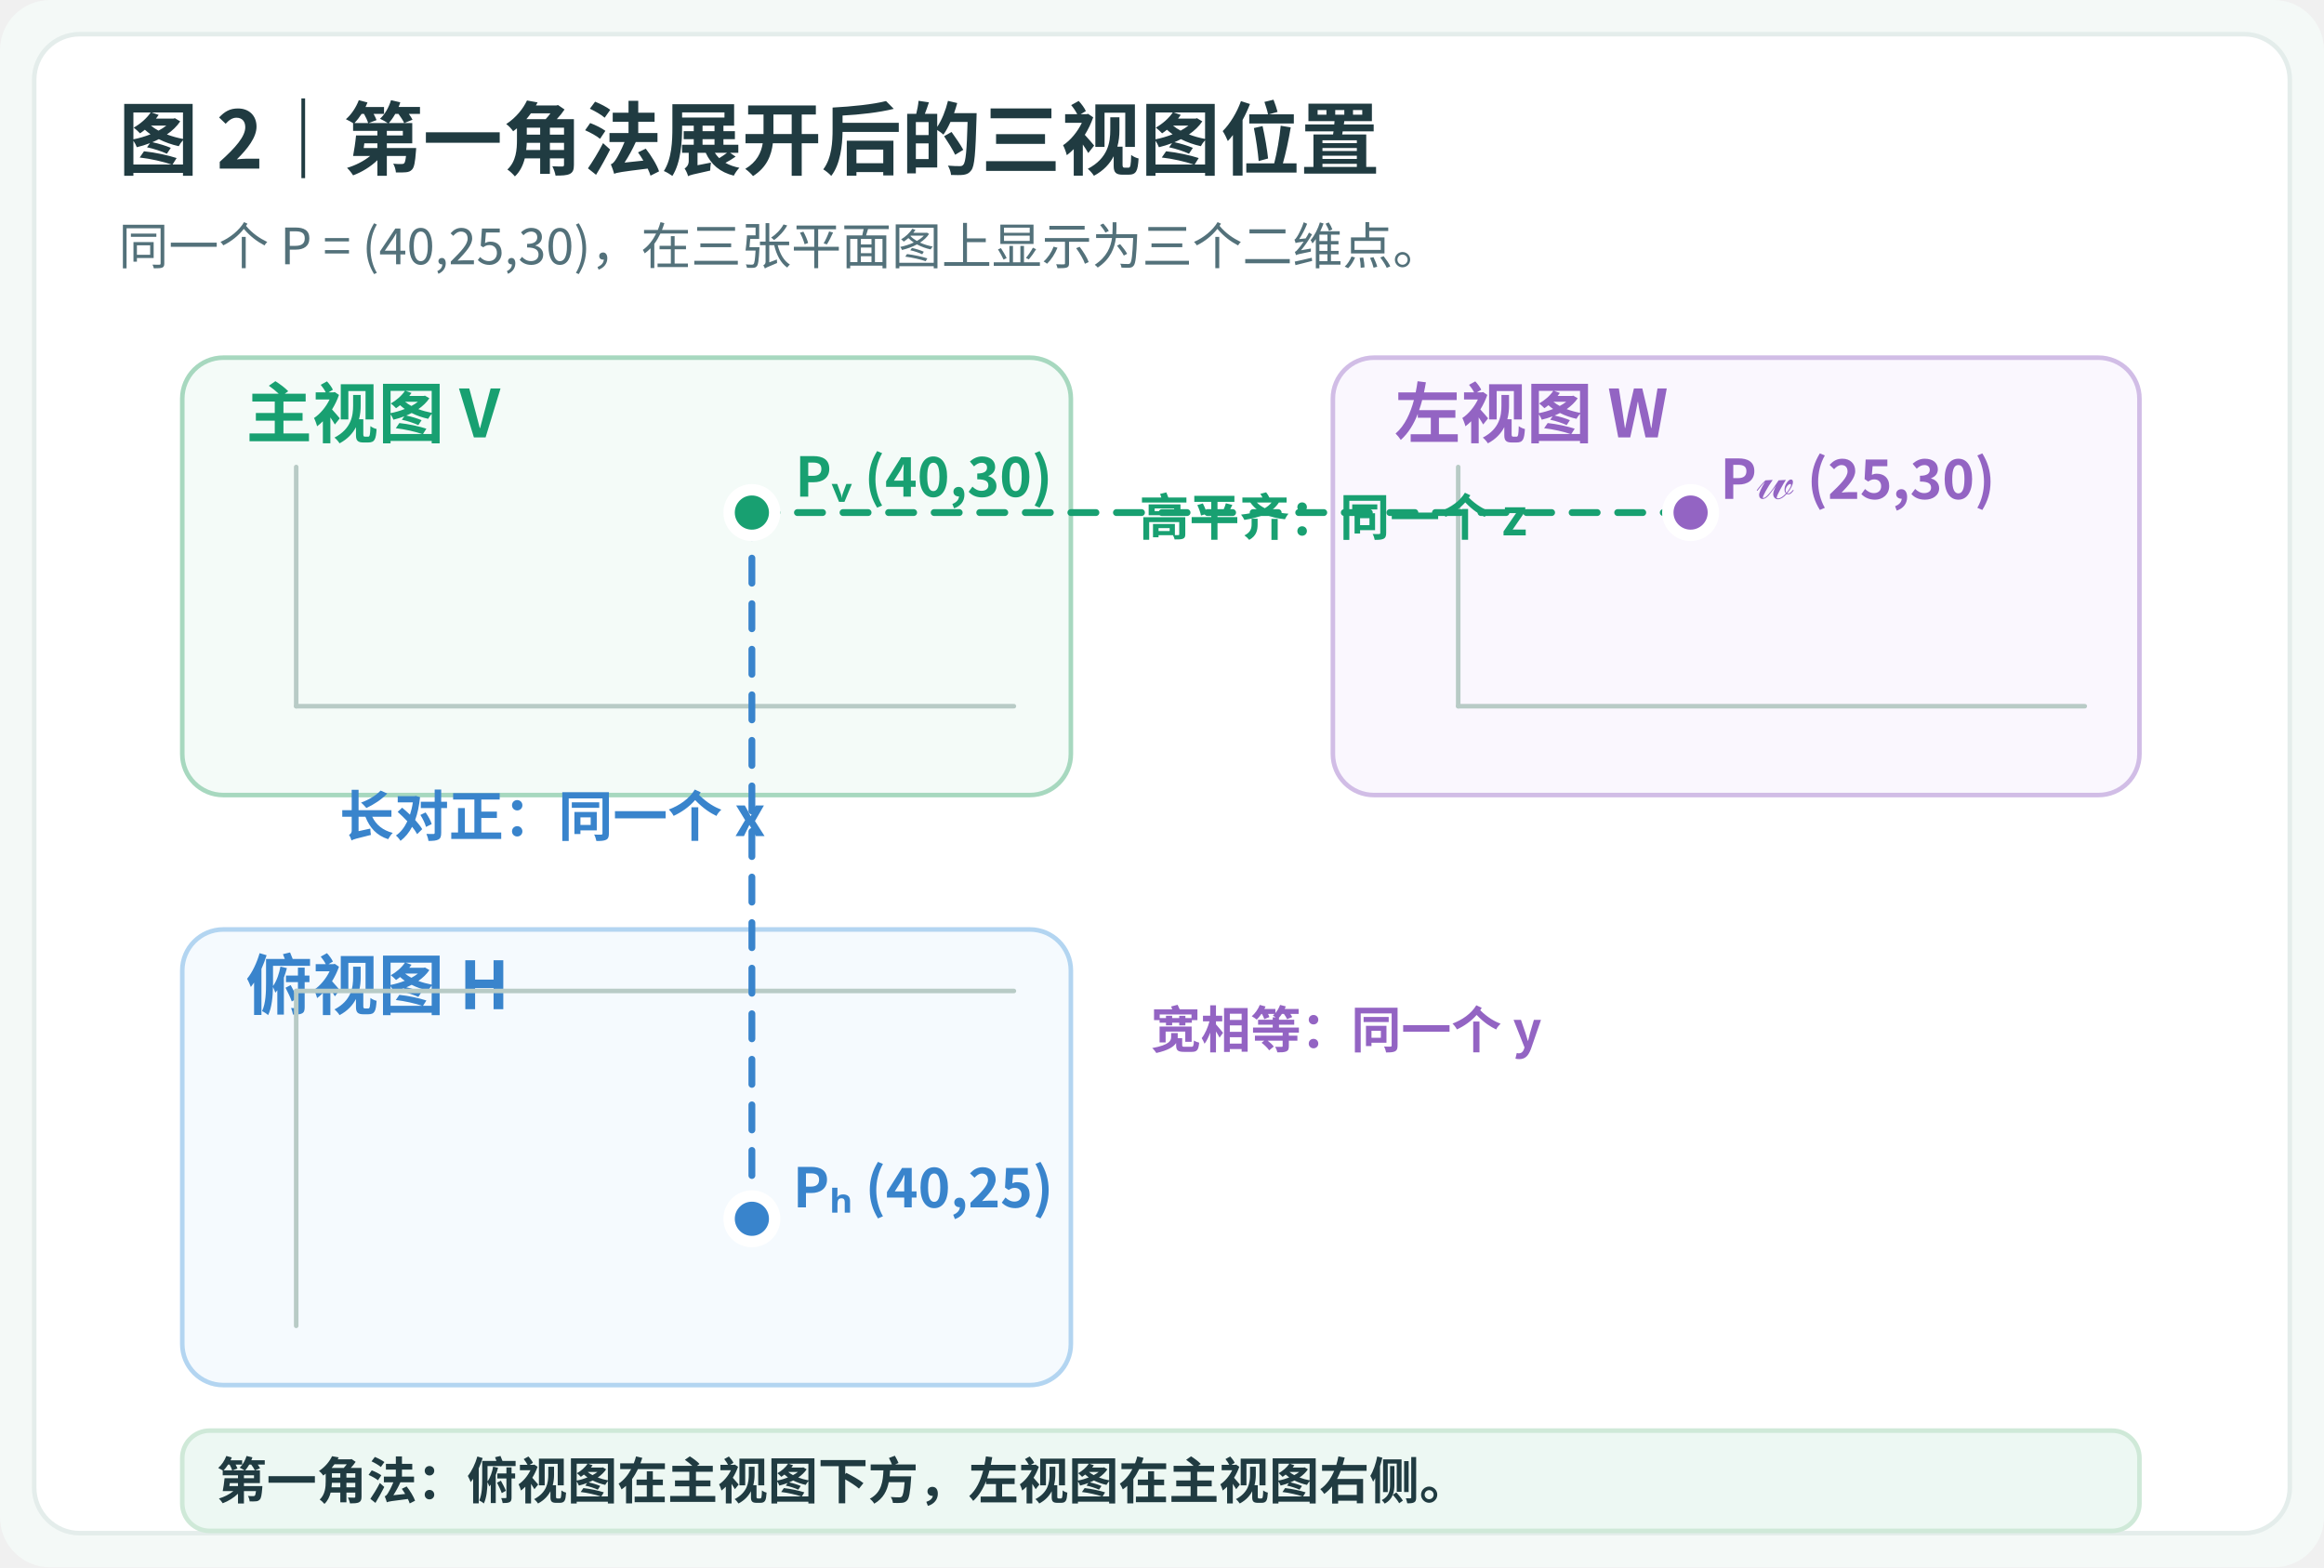
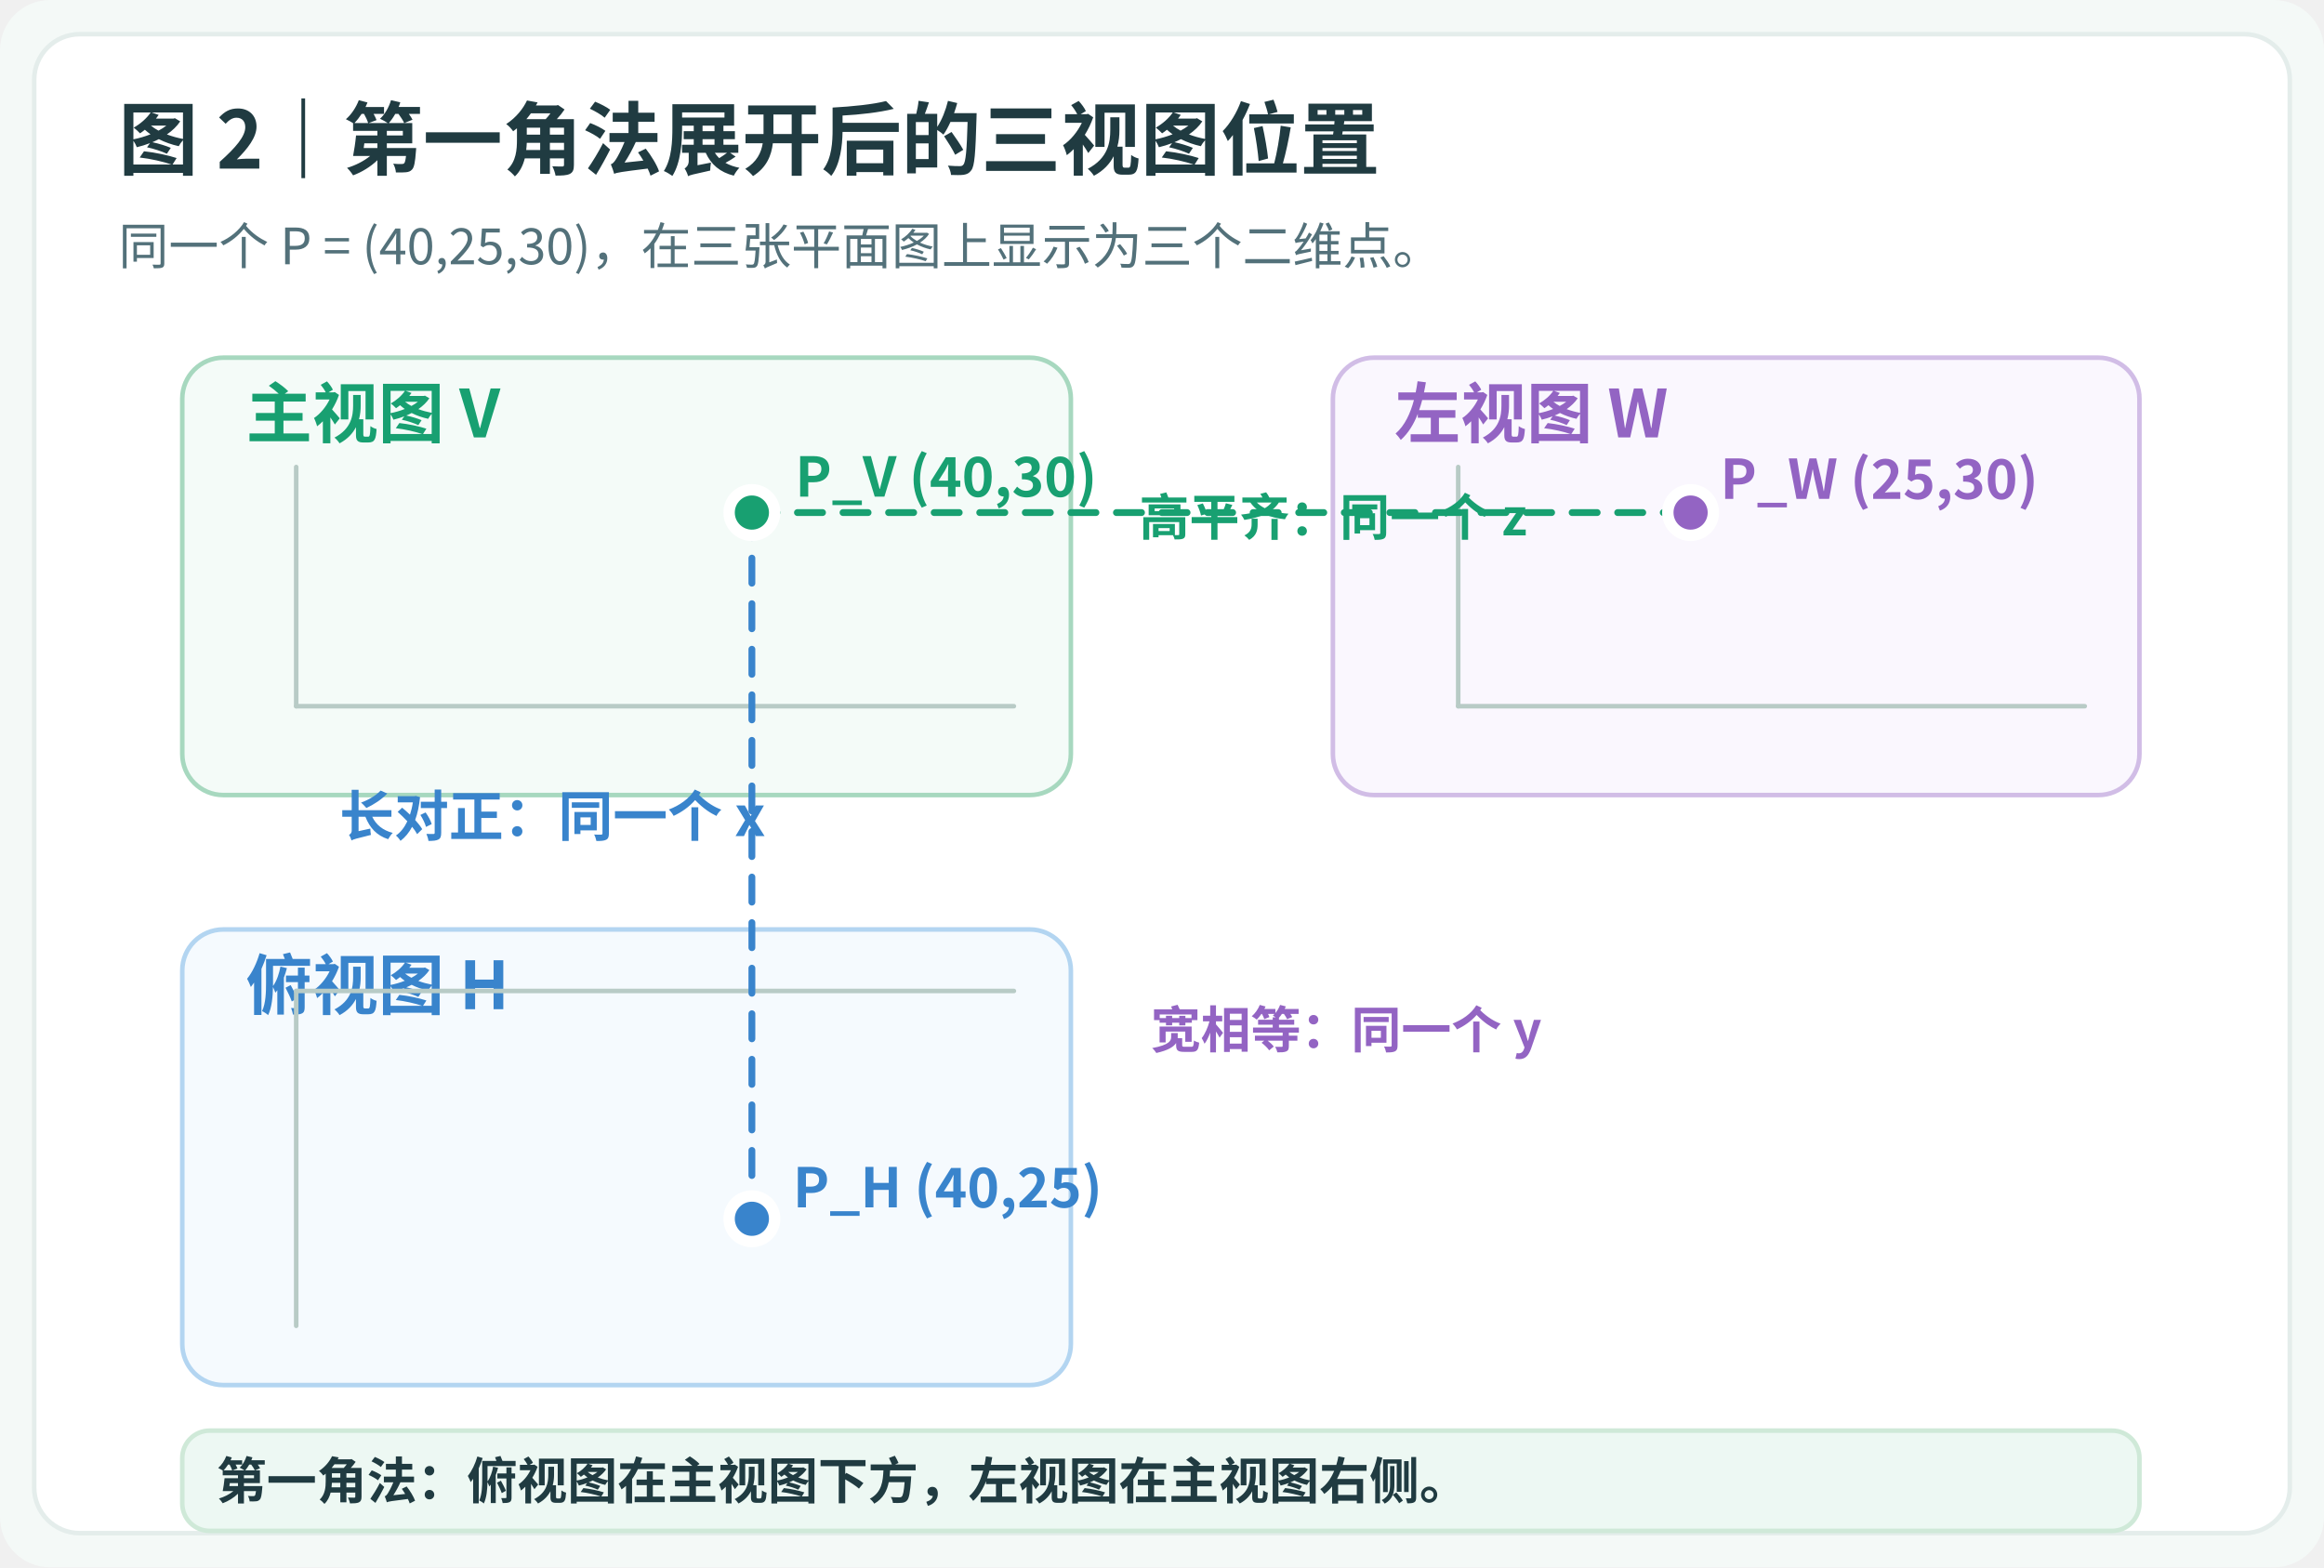
<svg xmlns="http://www.w3.org/2000/svg" viewBox="0 0 1020 688" role="img" aria-labelledby="title desc">
  <defs>
    <pattern id="grid" width="26" height="26" patternUnits="userSpaceOnUse">
      <path d="M 26 0 L 0 0 0 26" fill="none" stroke="#E5EFEC" stroke-width="1" />
    </pattern>
    <marker id="arr" viewBox="0 0 10 10" refX="8" refY="5" markerWidth="6" markerHeight="6" orient="auto-start-reverse">
      <path d="M0 0 L10 5 L0 10 Z" fill="#809A9D" />
    </marker>
  </defs>
  <rect width="1020" height="688" rx="22" fill="#F4F9F7" />
  <rect x="15" y="15" width="990" height="658" rx="20" fill="#FFFFFF" stroke="#E4EDEB" stroke-width="2" />
  <g font-family="'Noto Sans CJK SC','Noto Sans SC','Microsoft YaHei','PingFang SC',system-ui,sans-serif">
    <text x="52" y="74" font-size="35" fill="#203B41" font-weight="750">图 2｜第一角法展开后的三视图位置</text>
    <text x="52" y="116" font-size="22" fill="#53717A" font-weight="400">同一个 P = (40,25,30)，在三张平面图上显示为三个二维点。</text>
    <rect x="80" y="157" width="390" height="192" rx="18" fill="#F4FBF8" stroke="#A7D8BF" stroke-width="2" />
    <rect x="80" y="408" width="390" height="200" rx="18" fill="#F5FAFE" stroke="#B3D5F1" stroke-width="2" />
    <rect x="585" y="157" width="354" height="192" rx="18" fill="#FAF7FE" stroke="#D1BDE6" stroke-width="2" />
    <text x="108" y="192" font-size="29" fill="#18A071" font-weight="700">主视图 V</text>
    <text x="108" y="443" font-size="29" fill="#3984CC" font-weight="700">俯视图 H</text>
    <text x="612" y="192" font-size="29" fill="#9364C3" font-weight="700">左视图 W</text>
    <line x1="130" y1="310" x2="445" y2="310" stroke="#B8CBC6" stroke-width="2" stroke-linecap="round" />
    <line x1="130" y1="310" x2="130" y2="205" stroke="#B8CBC6" stroke-width="2" stroke-linecap="round" />
    <line x1="130" y1="435" x2="445" y2="435" stroke="#B8CBC6" stroke-width="2" stroke-linecap="round" />
    <line x1="130" y1="435" x2="130" y2="582" stroke="#B8CBC6" stroke-width="2" stroke-linecap="round" />
    <line x1="640" y1="310" x2="915" y2="310" stroke="#B8CBC6" stroke-width="2" stroke-linecap="round" />
    <line x1="640" y1="310" x2="640" y2="205" stroke="#B8CBC6" stroke-width="2" stroke-linecap="round" />
    <line x1="330" y1="225" x2="330" y2="535" stroke="#3984CC" stroke-width="3" stroke-dasharray="11 9" stroke-linecap="round" />
    <line x1="330" y1="225" x2="742" y2="225" stroke="#18A071" stroke-width="3" stroke-dasharray="11 9" stroke-linecap="round" />
    <circle cx="330" cy="225" r="10" fill="#18A071" stroke="white" stroke-width="5" />
    <circle cx="330" cy="535" r="10" fill="#3984CC" stroke="white" stroke-width="5" />
    <circle cx="742" cy="225" r="10" fill="#9364C3" stroke="white" stroke-width="5" />
-     <text x="349" y="218" font-size="24" fill="#18A071" font-weight="650">Pᵥ (40,30)</text>
-     <text x="348" y="530" font-size="24" fill="#3984CC" font-weight="650">Pₕ (40,25)</text>
-     <text x="755" y="219" font-size="24" fill="#9364C3" font-weight="650">P𝓌 (25,30)</text>
+     <text x="349" y="218" font-size="24" fill="#18A071" font-weight="650">P_V (40,30)</text>
+     <text x="348" y="530" font-size="24" fill="#3984CC" font-weight="650">P_H (40,25)</text>
+     <text x="755" y="219" font-size="24" fill="#9364C3" font-weight="650">P_W (25,30)</text>
    <text x="149" y="367" font-size="24" fill="#3984CC" font-weight="650">长对正：同一个 x</text>
    <text x="500" y="235" font-size="22" fill="#18A071" font-weight="650">高平齐：同一个 z</text>
    <text x="505" y="460" font-size="22" fill="#9364C3" font-weight="650">宽相等：同一个 y</text>
    <rect x="80" y="628" width="859" height="44" rx="12" fill="#EDF8F3" stroke="#CFE9D8" stroke-width="2" />
    <text x="95" y="658" font-size="22" fill="#203B41" font-weight="650">第一角法：俯视图在主视图下方，左视图在主视图右侧。</text>
  </g>
</svg>
